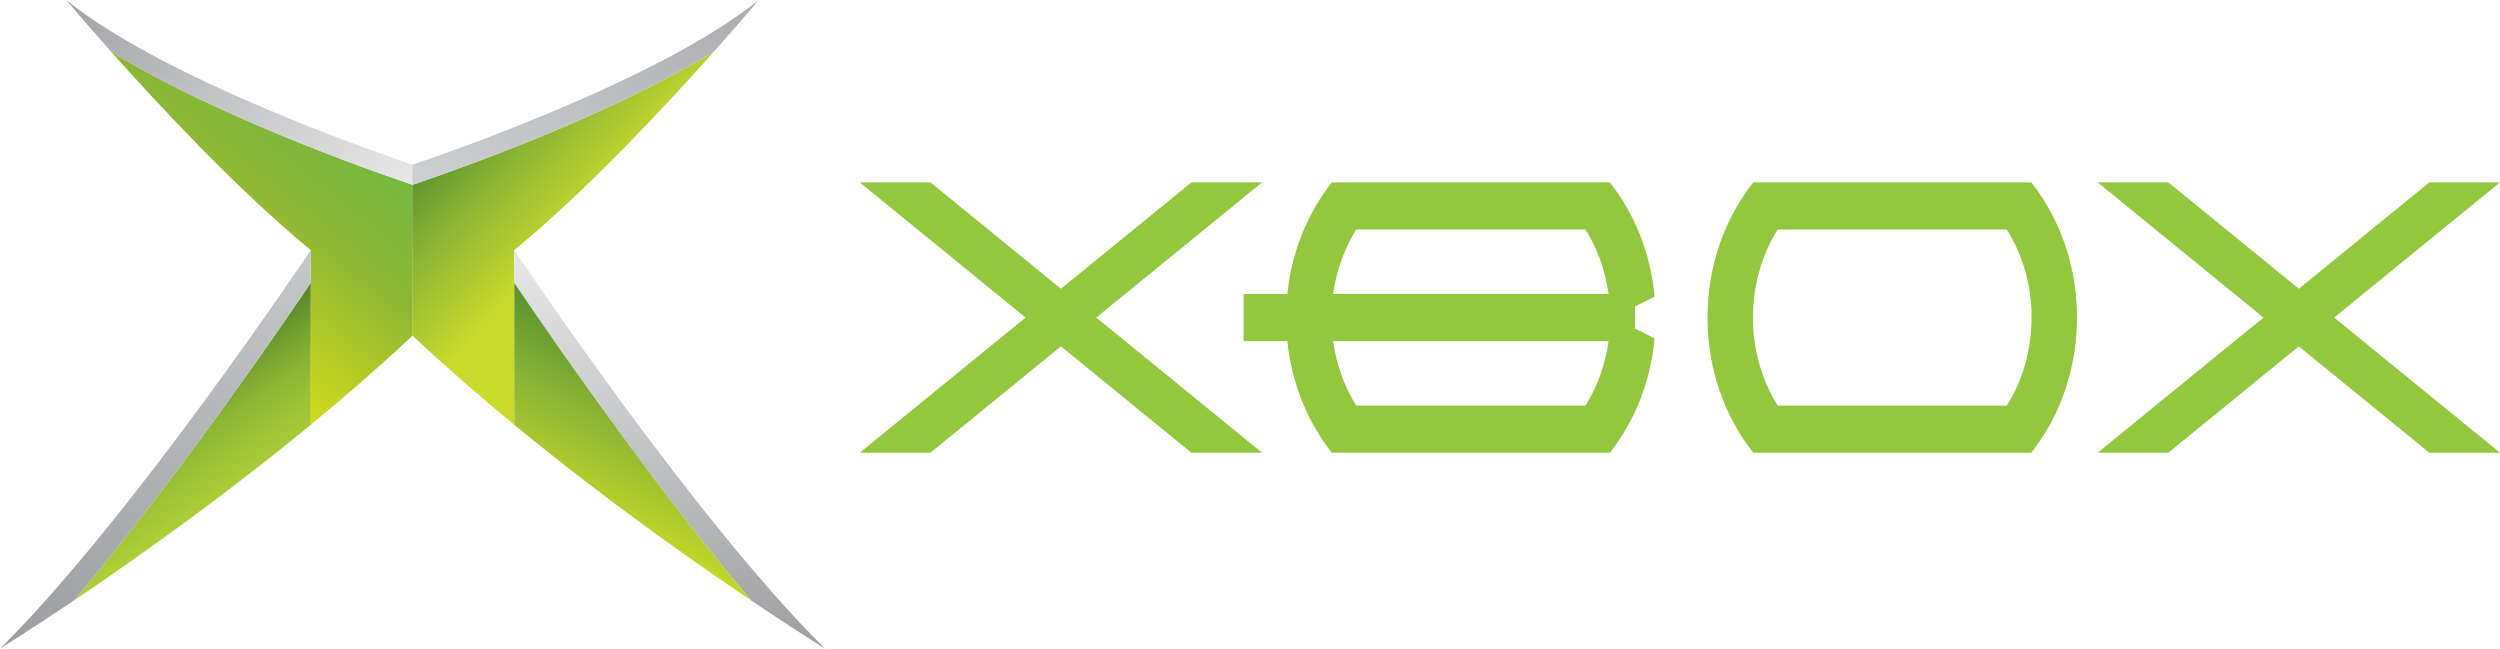
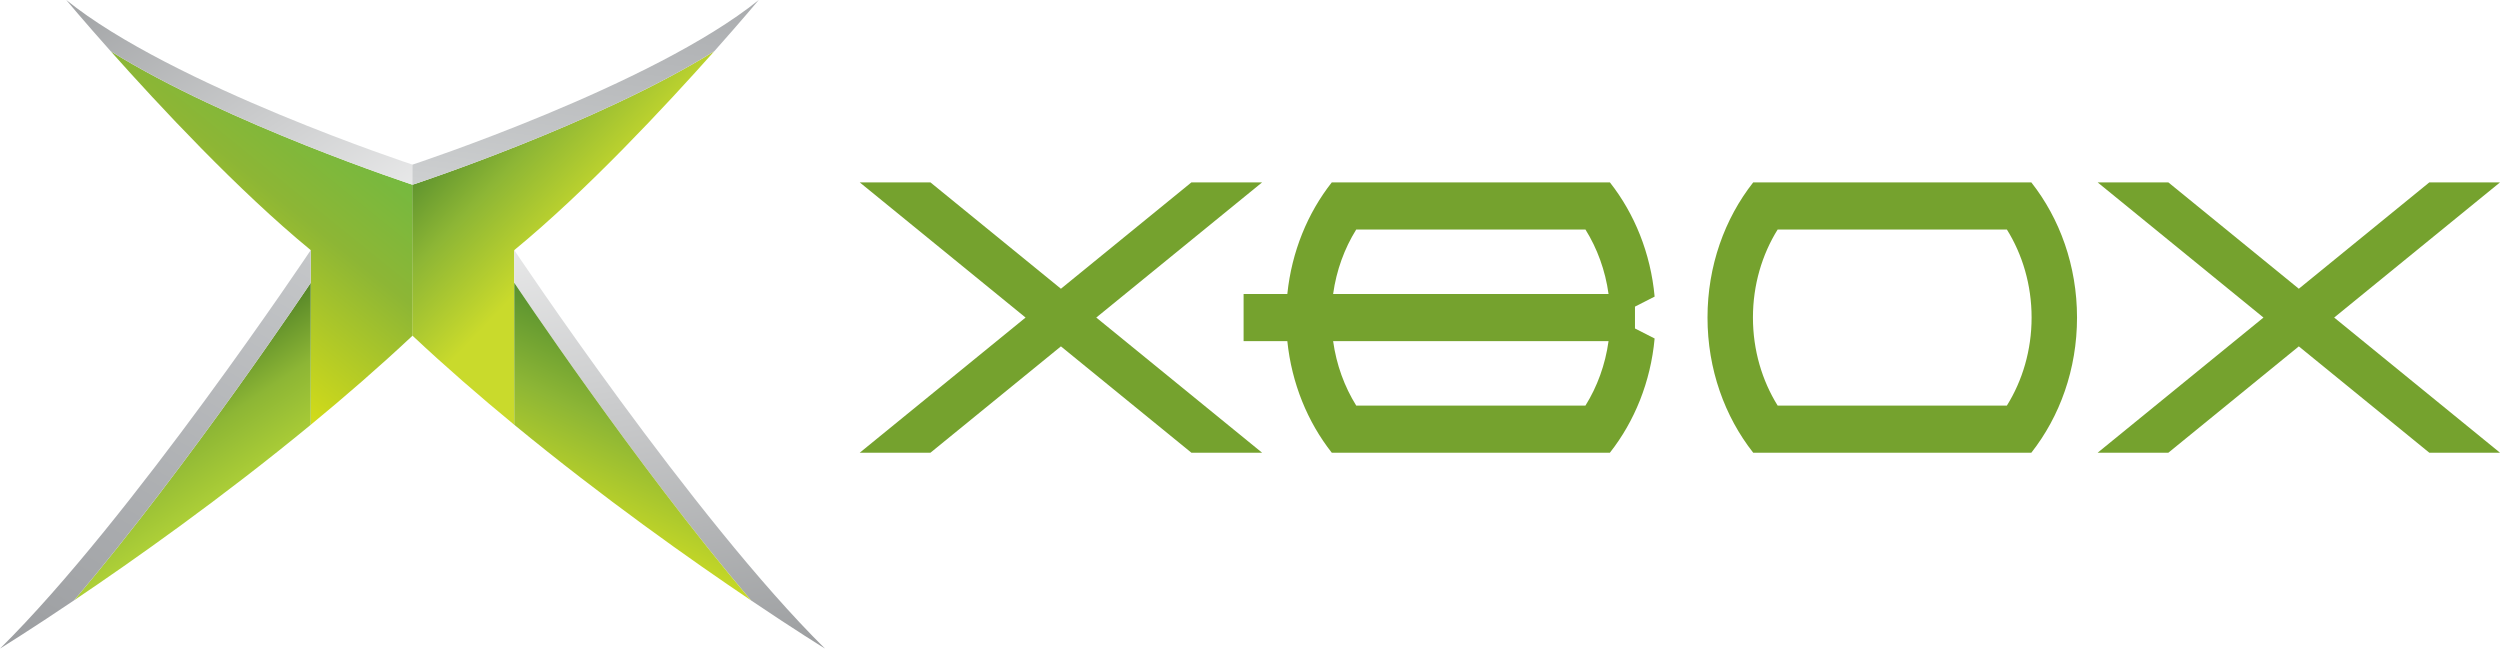
<svg xmlns="http://www.w3.org/2000/svg" version="1.1" id="Ebene_2" x="0px" y="0px" width="566.929px" height="147.072px" viewBox="0 0 566.929 147.072" enable-background="new 0 0 566.929 147.072" xml:space="preserve">
-   <path id="path5314" fill="#93C83E" d="M403.119,91.974c-3.527-5.67-5.602-12.546-5.602-19.962c0-7.417,2.074-14.294,5.602-19.962  h51.986c3.529,5.668,5.604,12.545,5.604,19.962c0,7.417-2.074,14.292-5.604,19.962H403.119z M460.66,41.379V41.36h-0.014h-16.109  h-30.848h-16.108h-0.015v0.018c-6.441,8.19-10.352,18.9-10.352,30.634c0,11.731,3.91,22.444,10.352,30.632v0.018h0.015h16.108  h30.848h16.109h0.014v-0.018c6.441-8.189,10.35-18.9,10.35-30.632C471.009,60.278,467.101,49.568,460.66,41.379" />
-   <path id="path5318" fill="#93C83E" d="M307.553,91.974c-2.665-4.281-4.497-9.248-5.239-14.617h62.459  c-0.738,5.369-2.57,10.336-5.237,14.617H307.553z M307.553,52.049h51.983c2.666,4.281,4.499,9.249,5.238,14.616h-62.459  C303.056,61.298,304.888,56.331,307.553,52.049 M370.767,69.53l4.455-2.27c-0.904-9.863-4.57-18.813-10.129-25.881V41.36h-0.016  h-16.109h-30.846h-16.111h-0.014v0.018c-5.448,6.926-9.076,15.663-10.068,25.286h-9.916v10.691h9.916  c0.992,9.626,4.619,18.36,10.068,25.288v0.018h0.014h16.111h30.846h16.109h0.016v-0.02c5.559-7.068,9.225-16.02,10.129-25.88  l-4.455-2.271V69.53z" />
-   <path id="path5322" fill="#93C83E" d="M566.929,41.362h-16.033l-29.588,24.116l-29.586-24.116h-16.035l37.604,30.65l-37.604,30.649  h16.035l29.586-24.115l29.588,24.115h16.033l-37.605-30.649L566.929,41.362z" />
-   <path id="path5326" fill="#93C83E" d="M286.207,41.362h-16.033l-29.586,24.116L211,41.362h-16.034l37.603,30.65l-37.603,30.649H211  l29.587-24.115l29.586,24.115h16.033l-37.603-30.649L286.207,41.362z" />
+   <defs id="defs65" />
+   <path id="path5314" fill="#93C83E" d="M403.119,91.974c-3.527-5.67-5.602-12.546-5.602-19.962c0-7.417,2.074-14.294,5.602-19.962  h51.986c3.529,5.668,5.604,12.545,5.604,19.962c0,7.417-2.074,14.292-5.604,19.962H403.119z M460.66,41.379V41.36h-0.014h-16.109  h-30.848h-16.108h-0.015v0.018c-6.441,8.19-10.352,18.9-10.352,30.634c0,11.731,3.91,22.444,10.352,30.632v0.018h0.015h16.108  h30.848h16.109h0.014v-0.018c6.441-8.189,10.35-18.9,10.35-30.632C471.009,60.278,467.101,49.568,460.66,41.379" style="fill:#75a22e;fill-opacity:1" />
+   <path id="path5318" fill="#93C83E" d="M307.553,91.974c-2.665-4.281-4.497-9.248-5.239-14.617h62.459  c-0.738,5.369-2.57,10.336-5.237,14.617H307.553z M307.553,52.049h51.983c2.666,4.281,4.499,9.249,5.238,14.616h-62.459  C303.056,61.298,304.888,56.331,307.553,52.049 M370.767,69.53l4.455-2.27c-0.904-9.863-4.57-18.813-10.129-25.881V41.36h-0.016  h-16.109h-30.846h-16.111h-0.014v0.018c-5.448,6.926-9.076,15.663-10.068,25.286h-9.916v10.691h9.916  c0.992,9.626,4.619,18.36,10.068,25.288v0.018h0.014h16.111h30.846h16.109h0.016v-0.02c5.559-7.068,9.225-16.02,10.129-25.88  l-4.455-2.271V69.53z" style="fill:#75a22e;fill-opacity:1" />
+   <path id="path5322" fill="#93C83E" d="M566.929,41.362h-16.033l-29.588,24.116l-29.586-24.116h-16.035l37.604,30.65l-37.604,30.649  h16.035l29.586-24.115l29.588,24.115h16.033l-37.605-30.649L566.929,41.362z" style="fill:#75a22e;fill-opacity:1" />
+   <path id="path5326" fill="#93C83E" d="M286.207,41.362h-16.033l-29.586,24.116L211,41.362h-16.034l37.603,30.65l-37.603,30.649H211  l29.587-24.115l29.586,24.115h16.033l-37.603-30.649L286.207,41.362z" style="fill:#75a22e;fill-opacity:1" />
  <linearGradient id="path5420_1_" gradientUnits="userSpaceOnUse" x1="-72.165" y1="11.666" x2="-71.912" y2="11.666" gradientTransform="matrix(176.4904 -217.9475 -217.9475 -176.4904 15317.184 -13598.979)">
-     <stop offset="0" style="stop-color:#D3DC19" />
-     <stop offset="0.5" style="stop-color:#8DB635" />
-     <stop offset="1" style="stop-color:#66BB46" />
+     <stop offset="0" style="stop-color:#D3DC19" id="stop6" />
+     <stop offset="0.5" style="stop-color:#8DB635" id="stop8" />
+     <stop offset="1" style="stop-color:#66BB46" id="stop10" />
  </linearGradient>
  <path id="path5420" fill="url(#path5420_1_)" d="M70.465,56.721v39.61c7.81-6.43,15.635-13.219,23.103-20.229l0,0V41.9  c0,0-41.962-13.809-68.457-30.276l0,0C36.024,23.887,54.068,43.262,70.465,56.721" />
  <linearGradient id="path5440_1_" gradientUnits="userSpaceOnUse" x1="-70.236" y1="11.671" x2="-69.982" y2="11.671" gradientTransform="matrix(216.1625 320.474 320.474 -216.1625 11475.504 25019.488)">
-     <stop offset="0" style="stop-color:#A0A2A4" />
-     <stop offset="1" style="stop-color:#FAFAFA" />
+     <stop offset="0" style="stop-color:#A0A2A4" id="stop14" />
+     <stop offset="1" style="stop-color:#FAFAFA" id="stop16" />
  </linearGradient>
  <path id="path5440" fill="url(#path5440_1_)" d="M25.111,11.624C51.605,28.092,93.568,41.9,93.568,41.9l0,0v-4.56  c0,0-54.576-17.961-78.542-37.34l0,0C15.025,0,18.92,4.668,25.111,11.624" />
  <linearGradient id="path5464_1_" gradientUnits="userSpaceOnUse" x1="-71.278" y1="11.932" x2="-71.278" y2="12.021" gradientTransform="matrix(345.5038 -233.0453 -233.0453 -345.5038 27459.574 -12375.581)">
-     <stop offset="0" style="stop-color:#AED037" />
-     <stop offset="0.421" style="stop-color:#8DB635" />
-     <stop offset="1" style="stop-color:#3E7223" />
+     <stop offset="0" style="stop-color:#AED037" id="stop20" />
+     <stop offset="0.421" style="stop-color:#8DB635" id="stop22" />
+     <stop offset="1" style="stop-color:#3E7223" id="stop24" />
  </linearGradient>
  <path id="path5464" fill="url(#path5464_1_)" d="M16.797,136.14c13.526-9.11,33.549-23.244,53.67-39.809l0,0V64.129  C70.467,64.129,43.065,105.183,16.797,136.14" />
  <linearGradient id="path5484_1_" gradientUnits="userSpaceOnUse" x1="-71.394" y1="12.16" x2="-71.14" y2="12.16" gradientTransform="matrix(279.743 -484.5291 -484.5291 -279.743 25872.293 -31038.457)">
-     <stop offset="0" style="stop-color:#9B9DA0" />
-     <stop offset="1" style="stop-color:#CFD1D3" />
+     <stop offset="0" style="stop-color:#9B9DA0" id="stop28" />
+     <stop offset="1" style="stop-color:#CFD1D3" id="stop30" />
  </linearGradient>
  <path id="path5484" fill="url(#path5484_1_)" d="M0.012,147.073c0,0,6.526-4.021,16.786-10.934l0,0  c26.268-30.957,53.67-72.009,53.67-72.009l0,0v-7.409C70.467,56.721,29.753,117.717,0.012,147.073" />
  <linearGradient id="path5506_1_" gradientUnits="userSpaceOnUse" x1="-71.398" y1="13.965" x2="-71.145" y2="13.965" gradientTransform="matrix(-193.057 -186.4329 -186.4329 193.057 -11032.141 -15943.292)">
-     <stop offset="0.303" style="stop-color:#C9DA2C" />
-     <stop offset="0.608" style="stop-color:#8DB635" />
-     <stop offset="1" style="stop-color:#347428" />
+     <stop offset="0.303" style="stop-color:#C9DA2C" id="stop34" />
+     <stop offset="0.608" style="stop-color:#8DB635" id="stop36" />
+     <stop offset="1" style="stop-color:#347428" id="stop38" />
  </linearGradient>
  <path id="path5506" fill="url(#path5506_1_)" d="M93.52,41.9v34.201c7.465,7.011,15.289,13.8,23.1,20.229l0,0v-39.61  c16.397-13.459,34.44-32.834,45.354-45.097l0,0C135.481,28.092,93.52,41.9,93.52,41.9" />
  <linearGradient id="path5528_1_" gradientUnits="userSpaceOnUse" x1="-72.94" y1="13.161" x2="-72.687" y2="13.161" gradientTransform="matrix(30.7887 -250.7544 -250.7544 -30.7887 5675.183 -17838.516)">
-     <stop offset="0" style="stop-color:#CED0D1" />
-     <stop offset="1" style="stop-color:#A0A2A5" />
+     <stop offset="0" style="stop-color:#CED0D1" id="stop42" />
+     <stop offset="1" style="stop-color:#A0A2A5" id="stop44" />
  </linearGradient>
  <path id="path5528" fill="url(#path5528_1_)" d="M93.52,37.34v4.56c0,0,41.961-13.809,68.454-30.276l0,0  C168.165,4.668,172.061,0,172.061,0l0,0C148.095,19.379,93.52,37.34,93.52,37.34" />
  <linearGradient id="path5574_1_" gradientUnits="userSpaceOnUse" x1="-71.391" y1="13.042" x2="-71.138" y2="13.042" gradientTransform="matrix(-86.8691 -492.6593 -492.6593 86.8691 383.1831 -36152.184)">
-     <stop offset="0" style="stop-color:#9B9D9F" />
-     <stop offset="1" style="stop-color:#FAFAFA" />
+     <stop offset="0" style="stop-color:#9B9D9F" id="stop48" />
+     <stop offset="1" style="stop-color:#FAFAFA" id="stop50" />
  </linearGradient>
  <path id="path5574" fill="url(#path5574_1_)" d="M116.622,64.129c0,0,27.404,41.054,53.671,72.009l0,0  c10.256,6.912,16.787,10.934,16.787,10.934l0,0c-29.743-29.354-70.457-90.352-70.457-90.352l0,0L116.622,64.129L116.622,64.129z" />
  <linearGradient id="path5550_1_" gradientUnits="userSpaceOnUse" x1="-72.533" y1="13.199" x2="-72.283" y2="13.199" gradientTransform="matrix(89.6957 -192.3532 -192.3532 -89.6957 9179.418 -12648.851)">
-     <stop offset="0" style="stop-color:#C7D926" />
-     <stop offset="0.416" style="stop-color:#8DB635" />
-     <stop offset="1" style="stop-color:#3A7D2C" />
+     <stop offset="0" style="stop-color:#C7D926" id="stop54" />
+     <stop offset="0.416" style="stop-color:#8DB635" id="stop56" />
+     <stop offset="1" style="stop-color:#3A7D2C" id="stop58" />
  </linearGradient>
  <path id="path5550" fill="url(#path5550_1_)" d="M116.622,96.331c20.124,16.564,40.142,30.698,53.671,39.809l0,0  c-26.267-30.957-53.671-72.009-53.671-72.009l0,0V96.331L116.622,96.331z" />
</svg>
